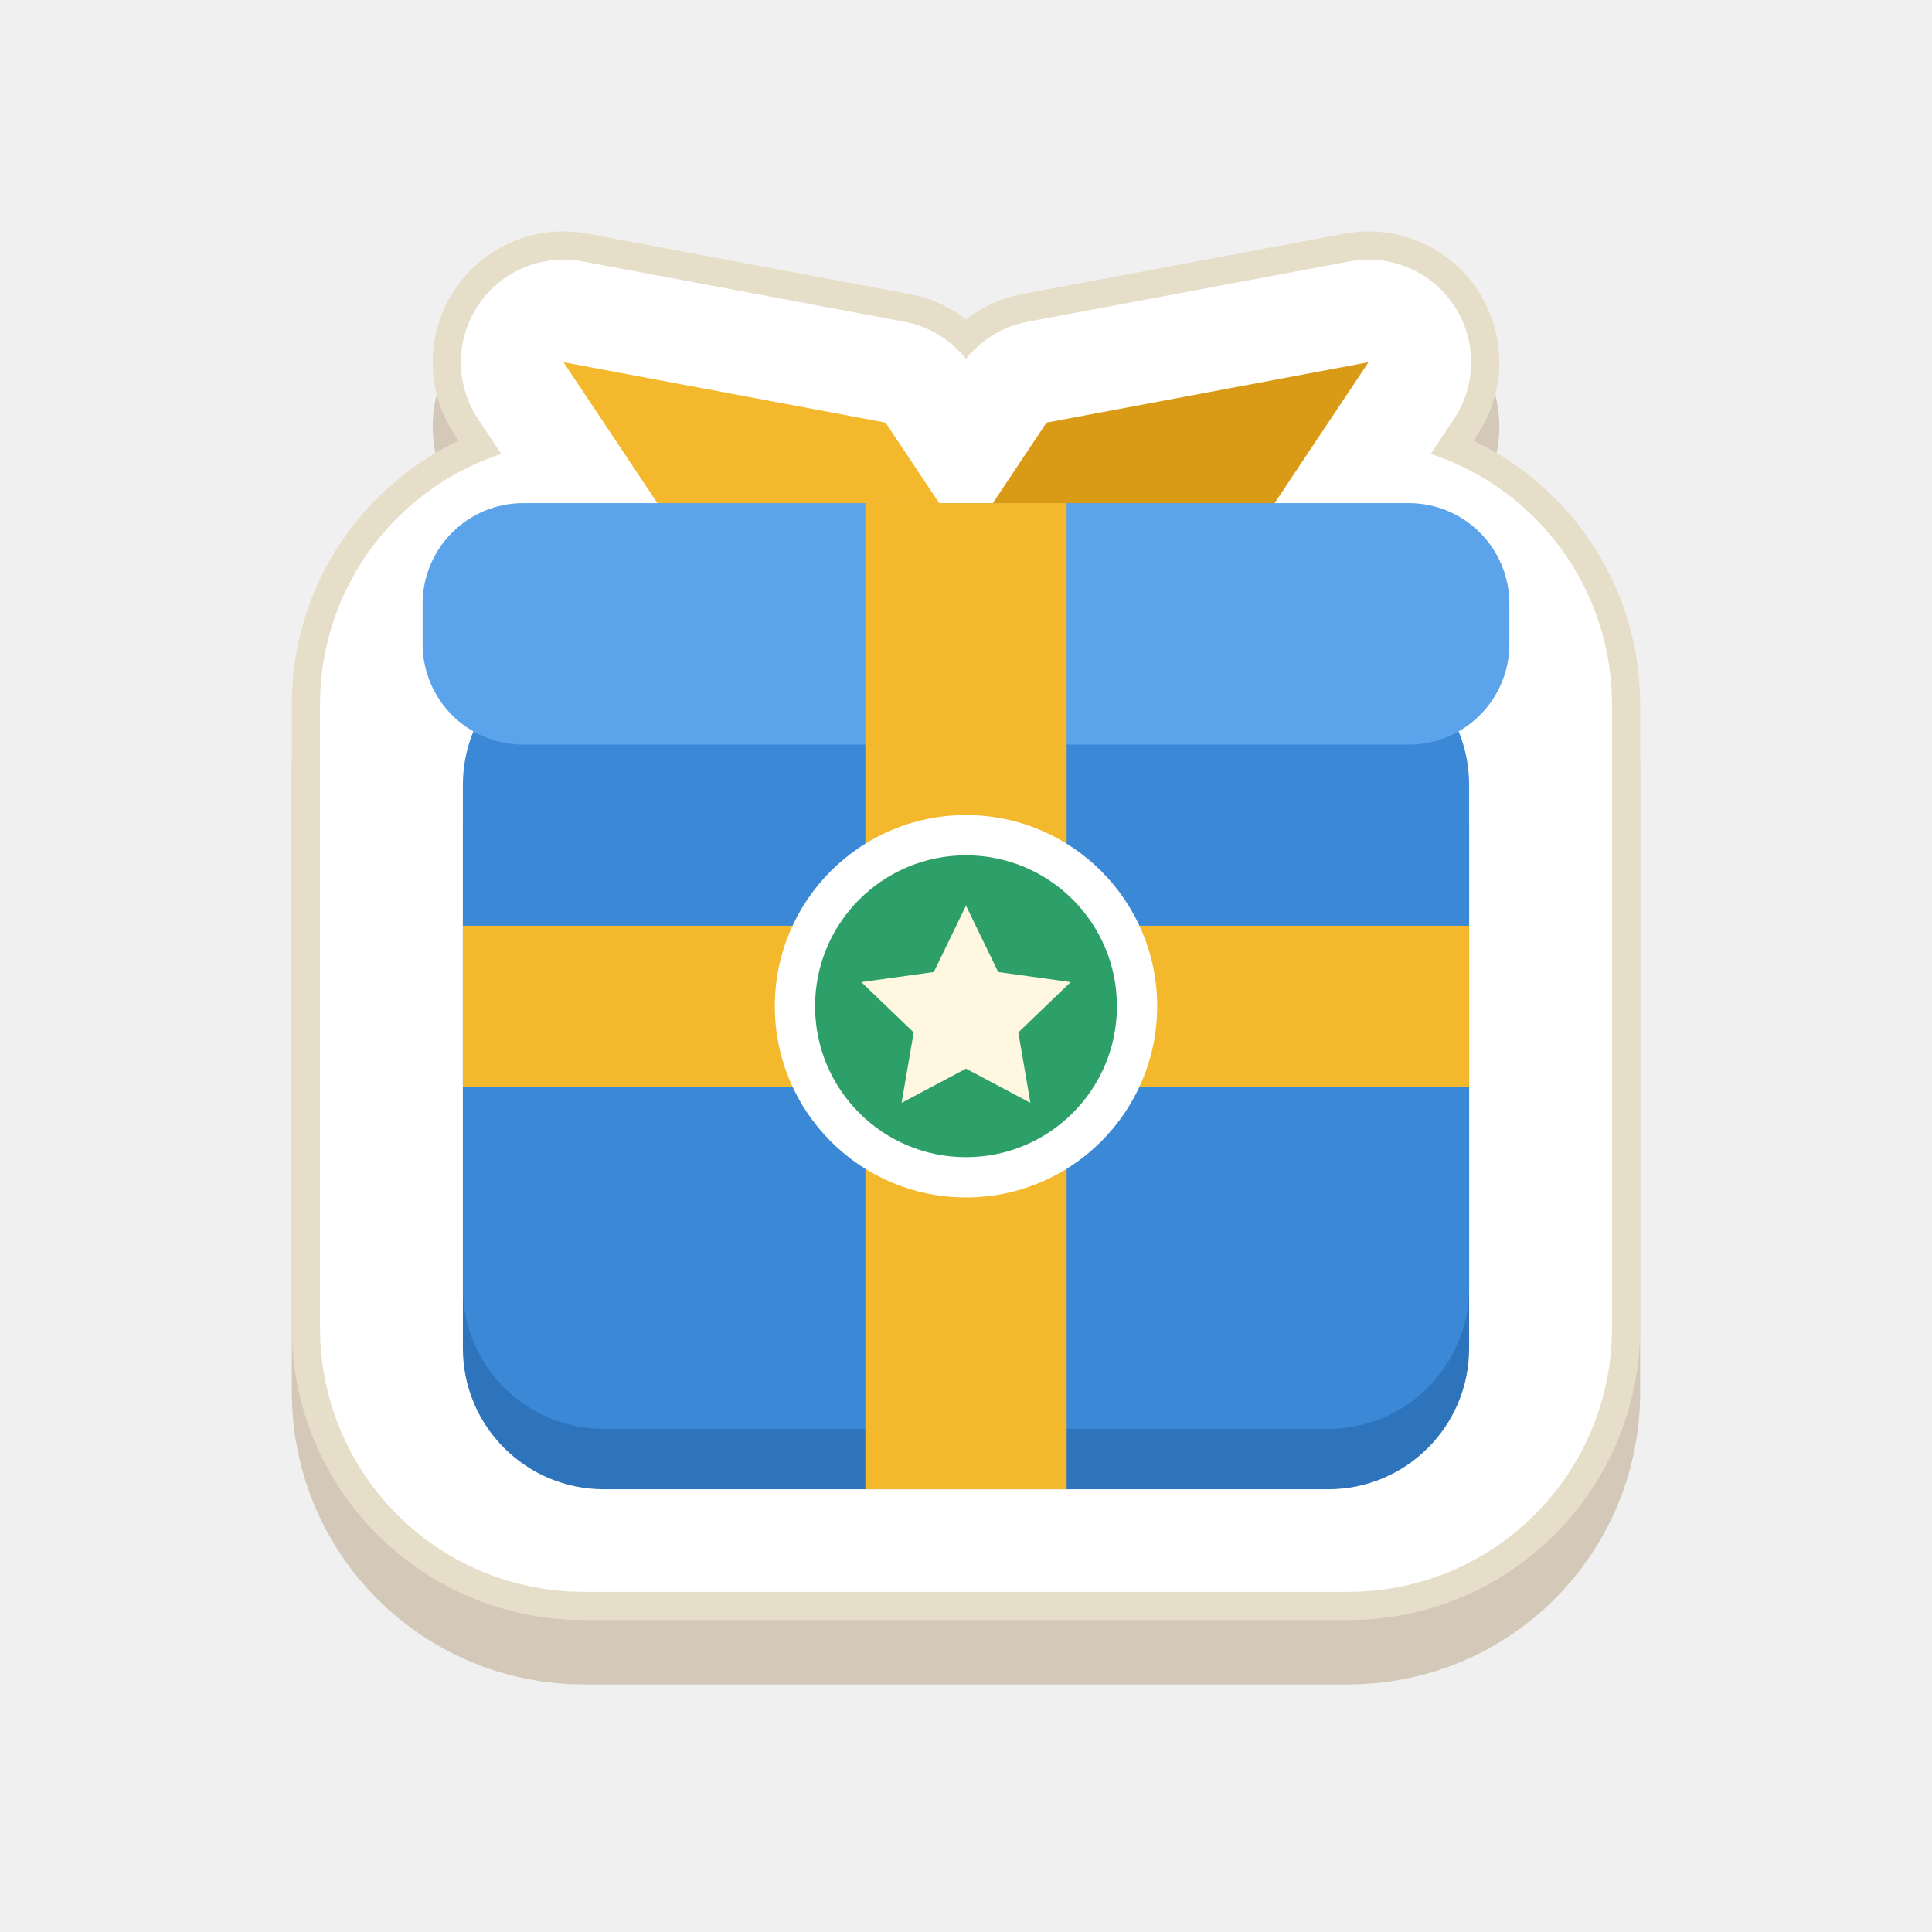
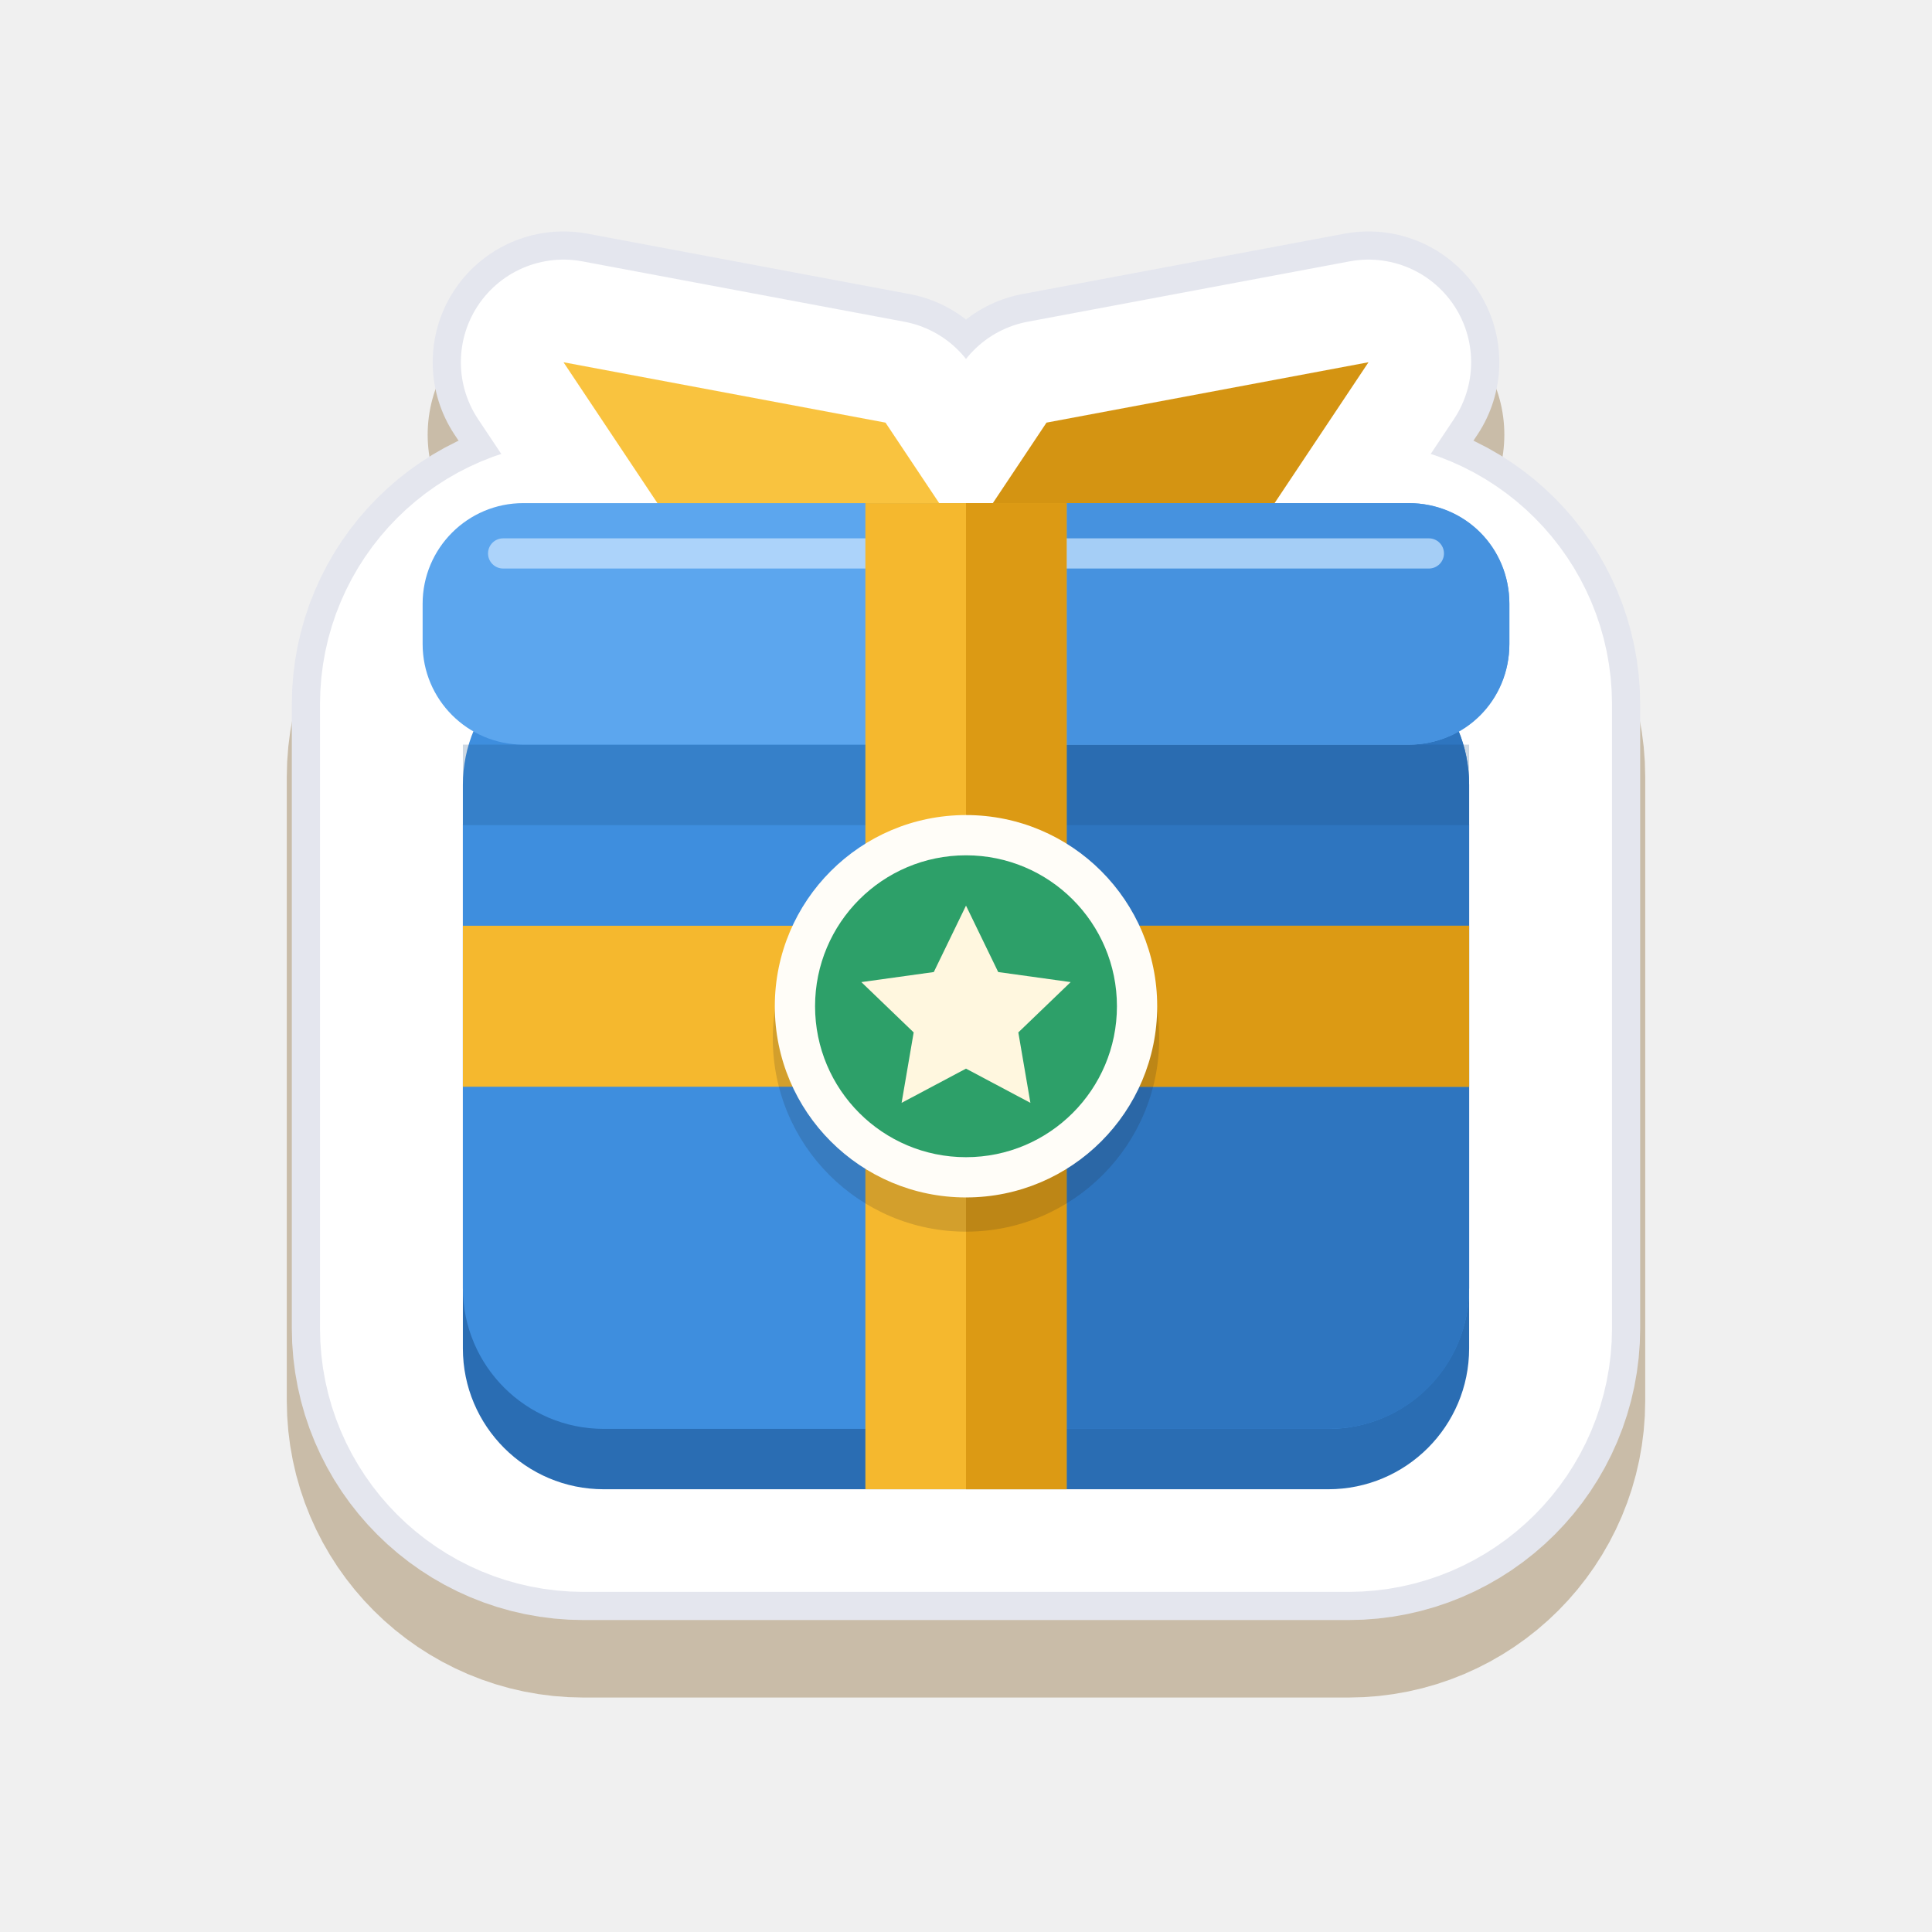
<svg xmlns="http://www.w3.org/2000/svg" viewBox="0 0 96 96" fill="none">
-   <g transform="translate(0 3.2)" stroke="#D4C9B8" stroke-width="13" stroke-linejoin="round" stroke-linecap="round" fill="#D4C9B8">
+   <g transform="translate(0 3.6)" stroke="#C9BCA8" stroke-width="13.5" stroke-linejoin="round" stroke-linecap="round" fill="#C9BCA8">
    <rect x="21" y="27" width="54" height="47" rx="8" />
    <path d="M34 27L28 18L44 21L48 27L52 21L68 18L62 27Z" />
  </g>
-   <g stroke="#E6DEC9" stroke-width="13" stroke-linejoin="round" stroke-linecap="round" fill="#E6DEC9">
+   <g stroke="#E4E6EE" stroke-width="13" stroke-linejoin="round" stroke-linecap="round" fill="#E4E6EE">
    <rect x="21" y="27" width="54" height="47" rx="8" />
    <path d="M34 27L28 18L44 21L48 27L52 21L68 18L62 27Z" />
  </g>
  <g stroke="#FFFFFF" stroke-width="10.2" stroke-linejoin="round" stroke-linecap="round" fill="#FFFFFF">
    <rect x="21" y="27" width="54" height="47" rx="8" />
    <path d="M34 27L28 18L44 21L48 27L52 21L68 18L62 27Z" />
  </g>
-   <path d="M34 27L28 18L44 21L48 27Z" fill="#F3B82C" />
-   <path d="M62 27L68 18L52 21L48 27Z" fill="#D99B16" />
-   <rect x="23" y="34" width="50" height="40" rx="7" fill="#2E74BC" />
-   <rect x="23" y="32" width="50" height="39" rx="7" fill="#3A88D6" />
-   <rect x="21" y="25" width="54" height="12" rx="5" fill="#5BA3EB" />
-   <rect x="43" y="25" width="10" height="49" fill="#F3B82C" />
-   <rect x="23" y="46" width="50" height="8" fill="#F3B82C" />
-   <circle cx="48" cy="50" r="9.5" fill="#FFFFFF" />
+   <path d="M34 27L28 18L44 21L48 27Z" fill="#F9C33F" />
+   <path d="M62 27L68 18L52 21L48 27Z" fill="#D49412" />
+   <rect x="23" y="34" width="50" height="40" rx="7" fill="#2A6DB3" />
+   <rect x="23" y="32" width="50" height="39" rx="7" fill="#3E8EDE" />
+   <path d="M48 32H66C69.9 32 73 35.1 73 39V64C73 67.9 69.9 71 66 71H48V32Z" fill="#2E75BF" />
+   <rect x="23" y="37" width="50" height="4" fill="#1F4F82" fill-opacity="0.22" />
+   <rect x="21" y="25" width="54" height="12" rx="5" fill="#5CA6EE" />
+   <path d="M48 25H70C72.8 25 75 27.2 75 30V32C75 34.8 72.8 37 70 37H48V25Z" fill="#4692DF" />
+   <path d="M25 27.5H71" stroke="#CBE5FF" stroke-opacity="0.72" stroke-width="1.5" stroke-linecap="round" />
+   <rect x="43" y="25" width="10" height="49" fill="#F5B82E" />
+   <rect x="48" y="25" width="5" height="49" fill="#DC9A14" />
+   <rect x="23" y="46" width="50" height="8" fill="#F5B82E" />
+   <rect x="48" y="46" width="25" height="8" fill="#DC9A14" />
+   <circle cx="48" cy="51.6" r="9.6" fill="#1B1D24" fill-opacity="0.16" />
+   <circle cx="48" cy="50" r="9.5" fill="#FFFDF8" />
  <circle cx="48" cy="50" r="7.5" fill="#2DA069" />
  <path d="M48 45L49.6 48.3L53.2 48.8L50.6 51.3L51.2 54.8L48 53.1L44.8 54.8L45.4 51.3L42.8 48.8L46.4 48.3L48 45Z" fill="#FFF7DF" />
</svg>
